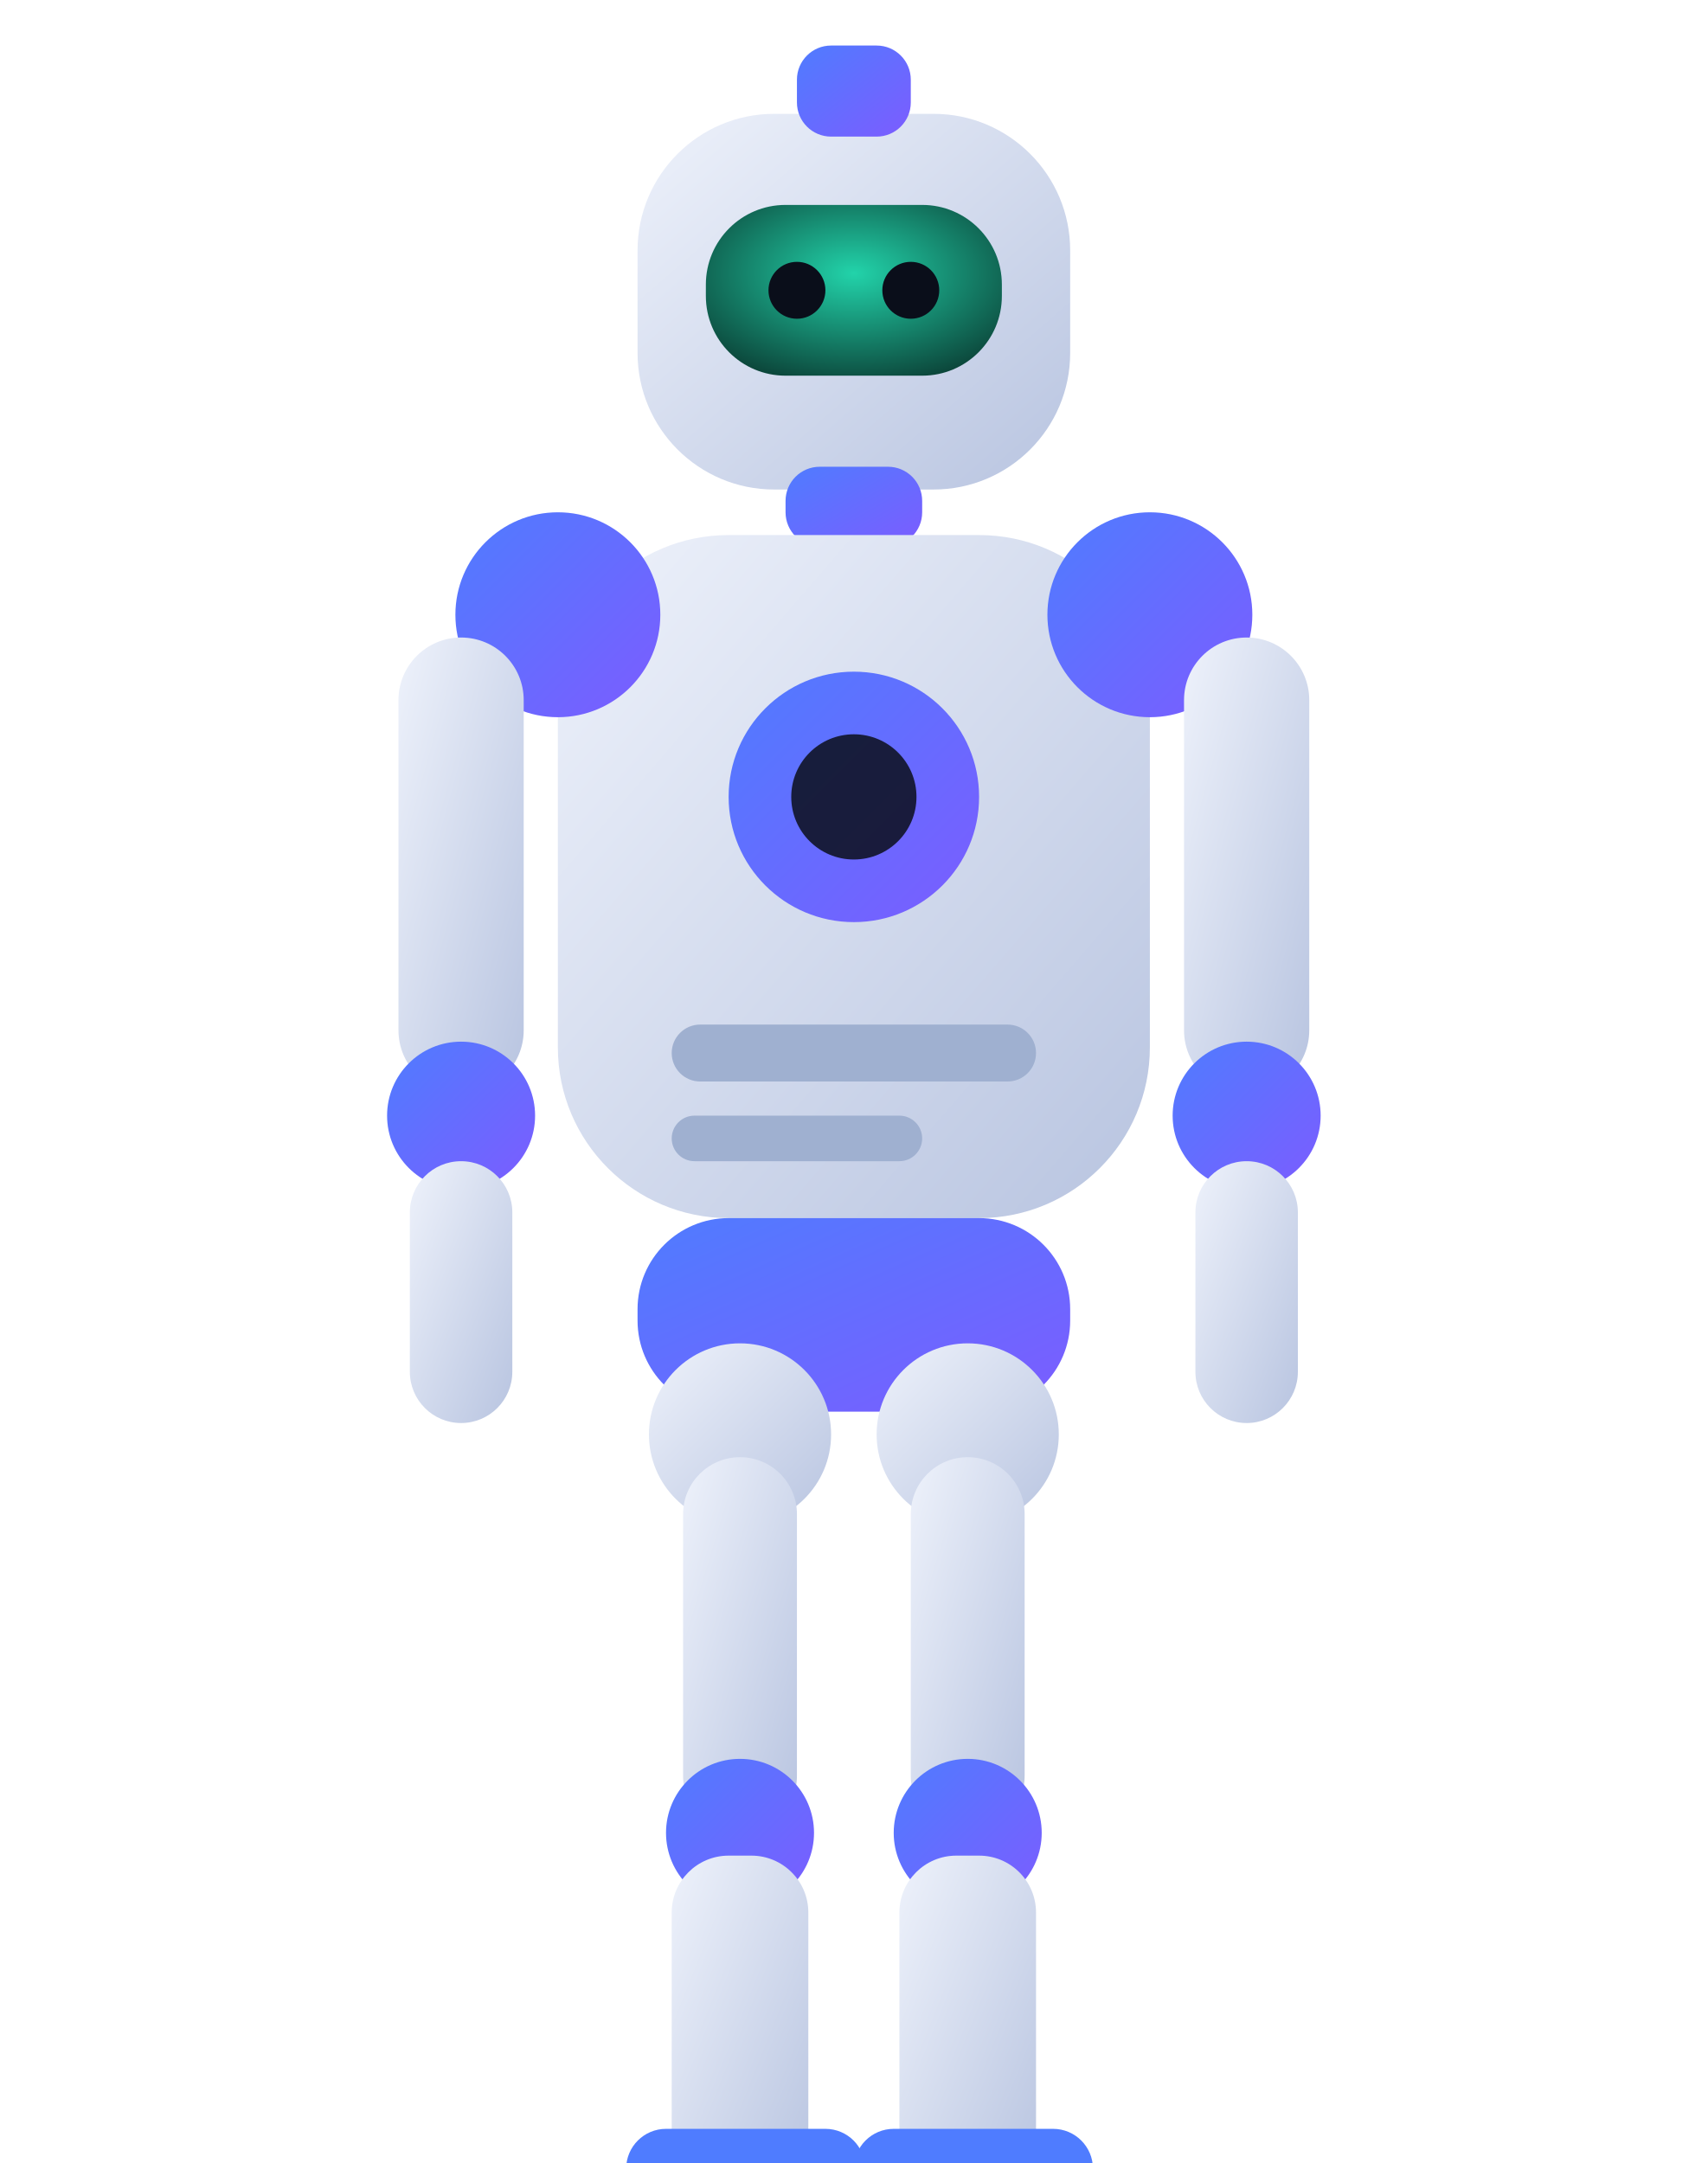
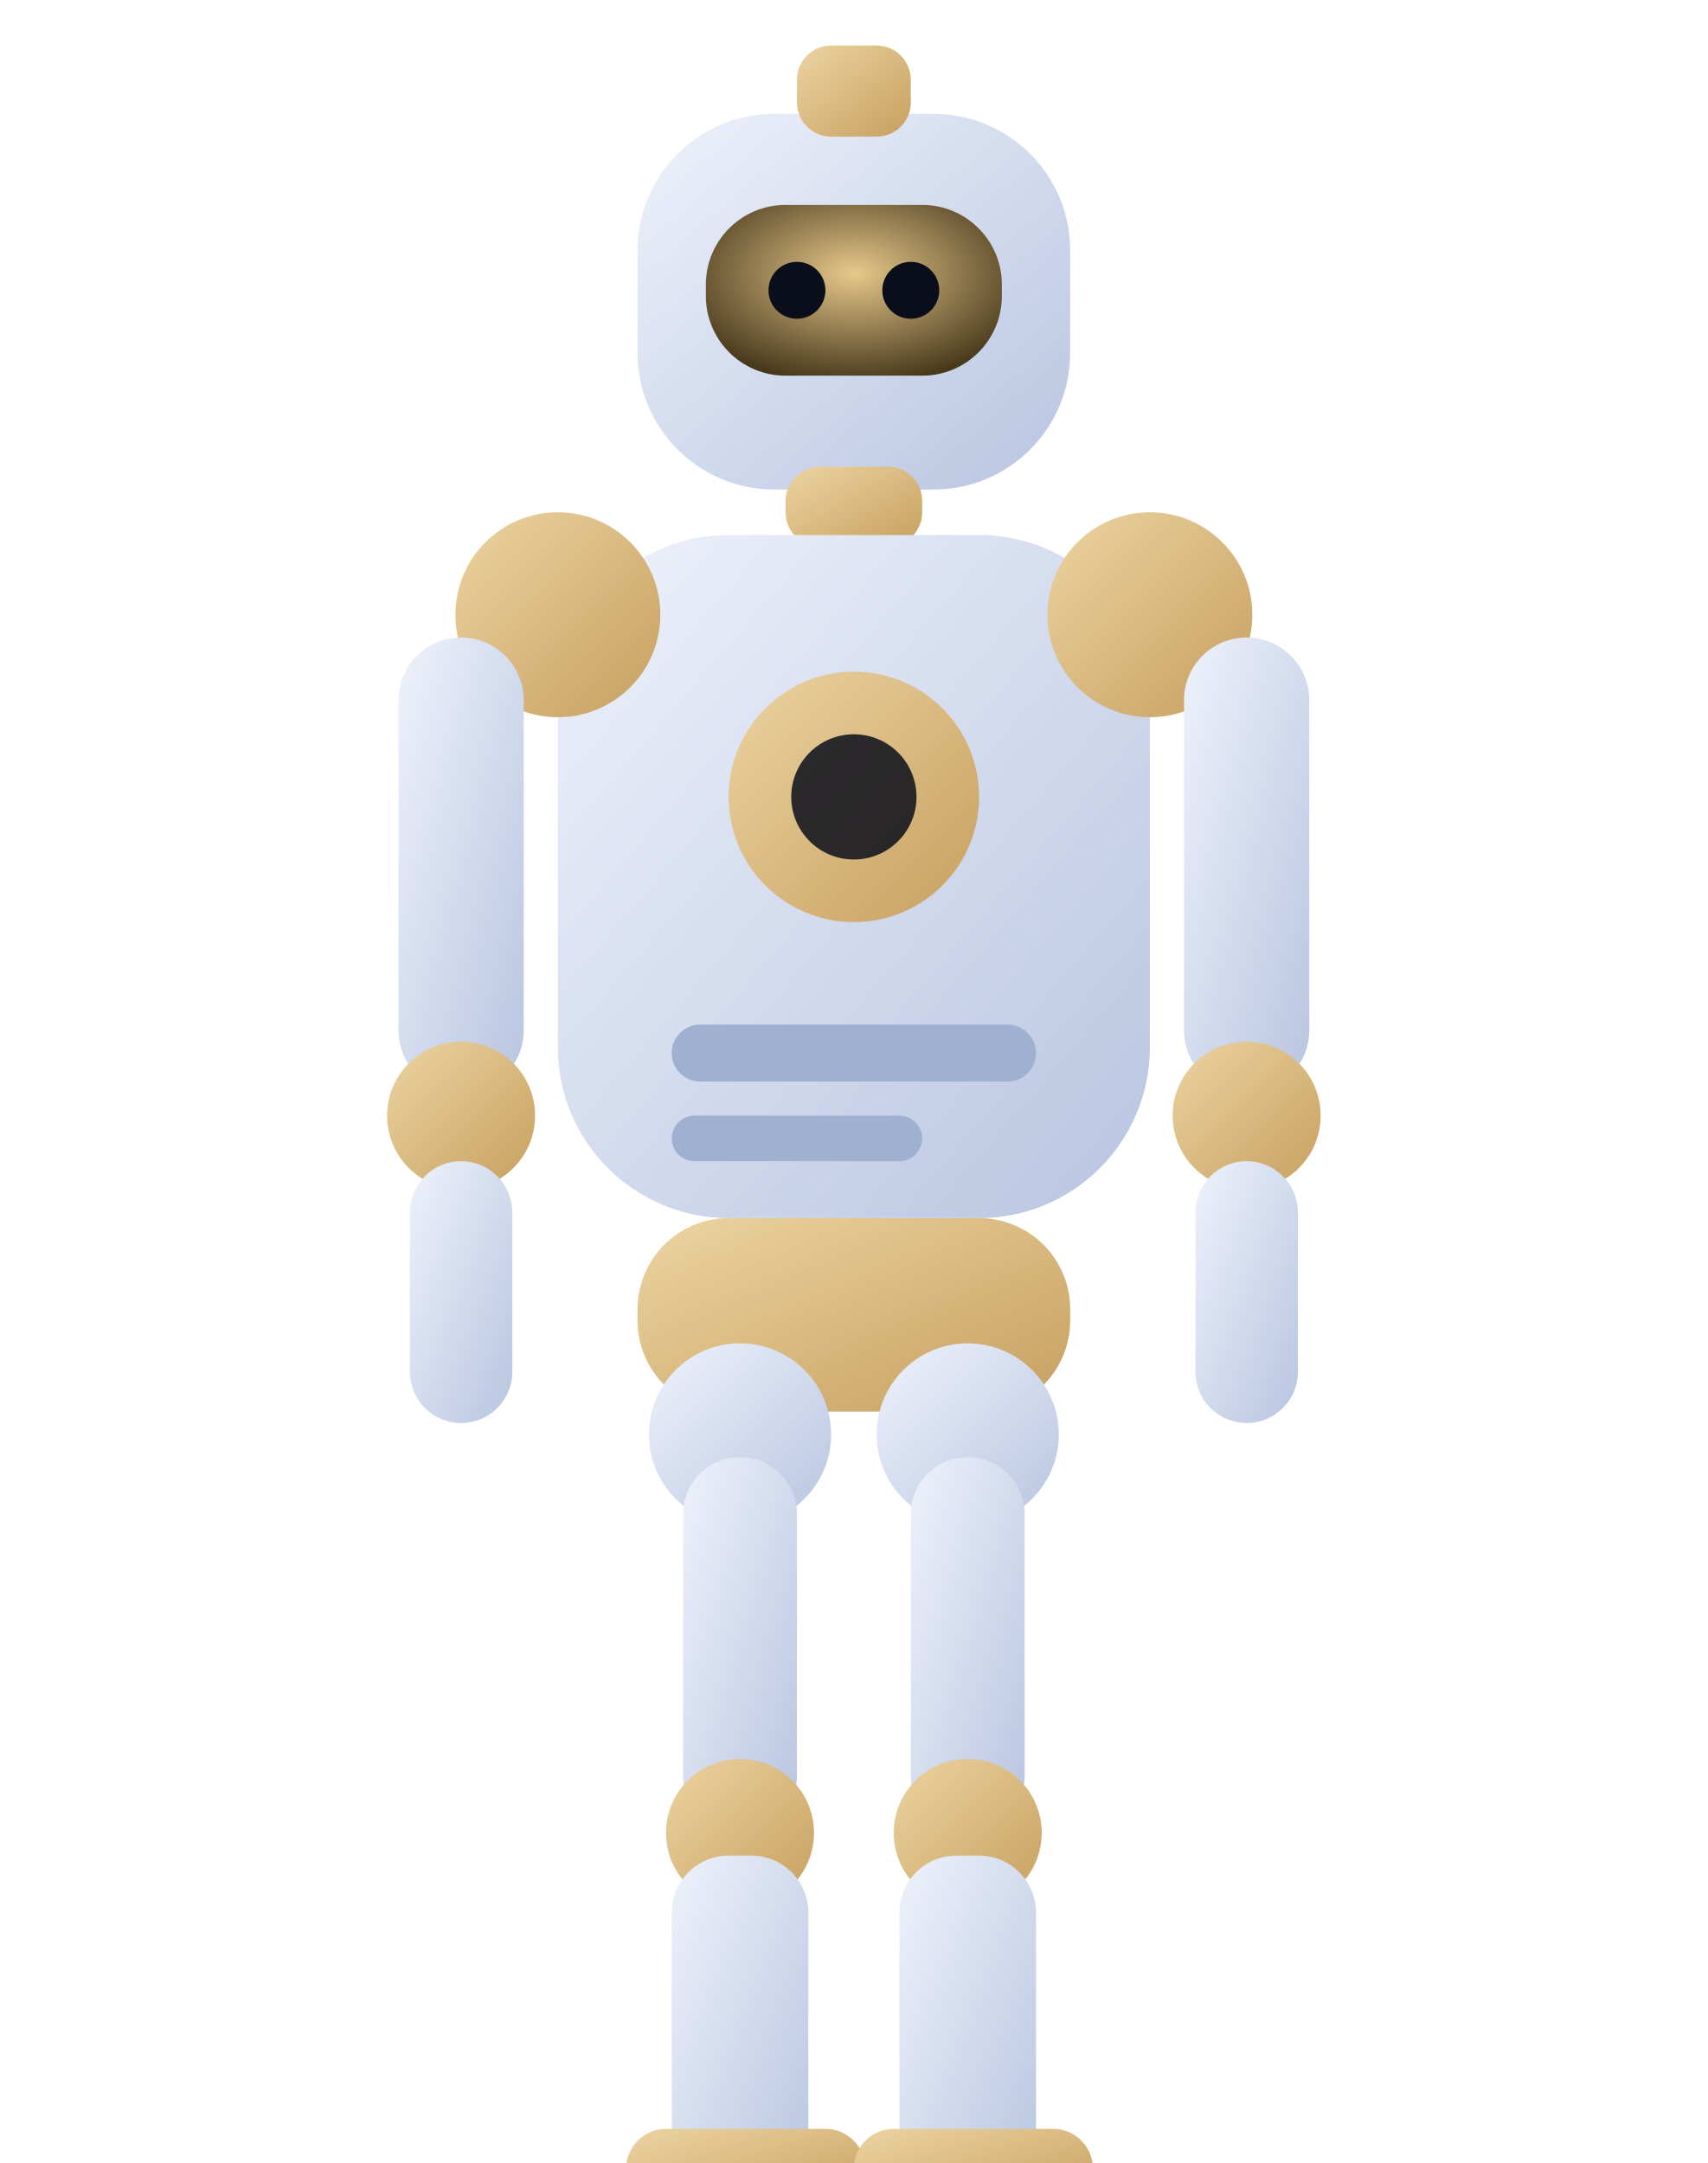
<svg xmlns="http://www.w3.org/2000/svg" viewBox="0 0 300 380" fill="none" role="img" aria-label="Humanoider Roboter Unitree G1">
  <defs>
    <linearGradient id="body" x1="0" y1="0" x2="1" y2="1">
      <stop offset="0" stop-color="#eef2fb" />
      <stop offset="1" stop-color="#b8c4e0" />
    </linearGradient>
    <linearGradient id="joint" x1="0" y1="0" x2="1" y2="1">
-       <stop offset="0" stop-color="#4f7cff" />
-       <stop offset="1" stop-color="#7c5cff" />
+       <stop offset="0" stop-color="#ecd4a2" />
+       <stop offset="1" stop-color="#c69f5f" />
    </linearGradient>
    <radialGradient id="visor" cx="0.5" cy="0.4" r="0.7">
-       <stop offset="0" stop-color="#22d3aa" />
-       <stop offset="1" stop-color="#0a3d33" />
+       <stop offset="0" stop-color="#e6c88a" />
+       <stop offset="1" stop-color="#3a2c12" />
    </radialGradient>
  </defs>
  <rect x="112" y="20" width="76" height="66" rx="24" fill="url(#body)" />
  <rect x="124" y="36" width="52" height="30" rx="14" fill="url(#visor)" />
  <circle cx="140" cy="51" r="5" fill="#0a0e1a" />
  <circle cx="160" cy="51" r="5" fill="#0a0e1a" />
  <rect x="140" y="8" width="20" height="16" rx="6" fill="url(#joint)" />
  <rect x="138" y="82" width="24" height="14" rx="6" fill="url(#joint)" />
  <rect x="98" y="94" width="104" height="120" rx="30" fill="url(#body)" />
  <circle cx="150" cy="140" r="22" fill="url(#joint)" />
  <circle cx="150" cy="140" r="11" fill="#0a0e1a" opacity="0.85" />
  <rect x="118" y="180" width="64" height="10" rx="5" fill="#9fb0d0" />
  <rect x="118" y="196" width="44" height="8" rx="4" fill="#9fb0d0" />
  <circle cx="98" cy="108" r="18" fill="url(#joint)" />
  <circle cx="202" cy="108" r="18" fill="url(#joint)" />
  <rect x="70" y="112" width="22" height="80" rx="11" fill="url(#body)" />
  <rect x="208" y="112" width="22" height="80" rx="11" fill="url(#body)" />
  <circle cx="81" cy="196" r="13" fill="url(#joint)" />
  <circle cx="219" cy="196" r="13" fill="url(#joint)" />
  <rect x="72" y="204" width="18" height="46" rx="9" fill="url(#body)" />
  <rect x="210" y="204" width="18" height="46" rx="9" fill="url(#body)" />
  <rect x="112" y="214" width="76" height="34" rx="16" fill="url(#joint)" />
  <circle cx="130" cy="252" r="16" fill="url(#body)" />
  <circle cx="170" cy="252" r="16" fill="url(#body)" />
  <rect x="120" y="256" width="20" height="66" rx="10" fill="url(#body)" />
  <rect x="160" y="256" width="20" height="66" rx="10" fill="url(#body)" />
  <circle cx="130" cy="322" r="13" fill="url(#joint)" />
  <circle cx="170" cy="322" r="13" fill="url(#joint)" />
  <rect x="118" y="326" width="24" height="60" rx="10" fill="url(#body)" />
  <rect x="158" y="326" width="24" height="60" rx="10" fill="url(#body)" />
-   <rect x="110" y="374" width="42" height="14" rx="7" fill="#4f7cff" />
-   <rect x="150" y="374" width="42" height="14" rx="7" fill="#4f7cff" />
+   <rect x="110" y="374" width="42" height="14" rx="7" fill="url(#joint)" />
+   <rect x="150" y="374" width="42" height="14" rx="7" fill="url(#joint)" />
</svg>
